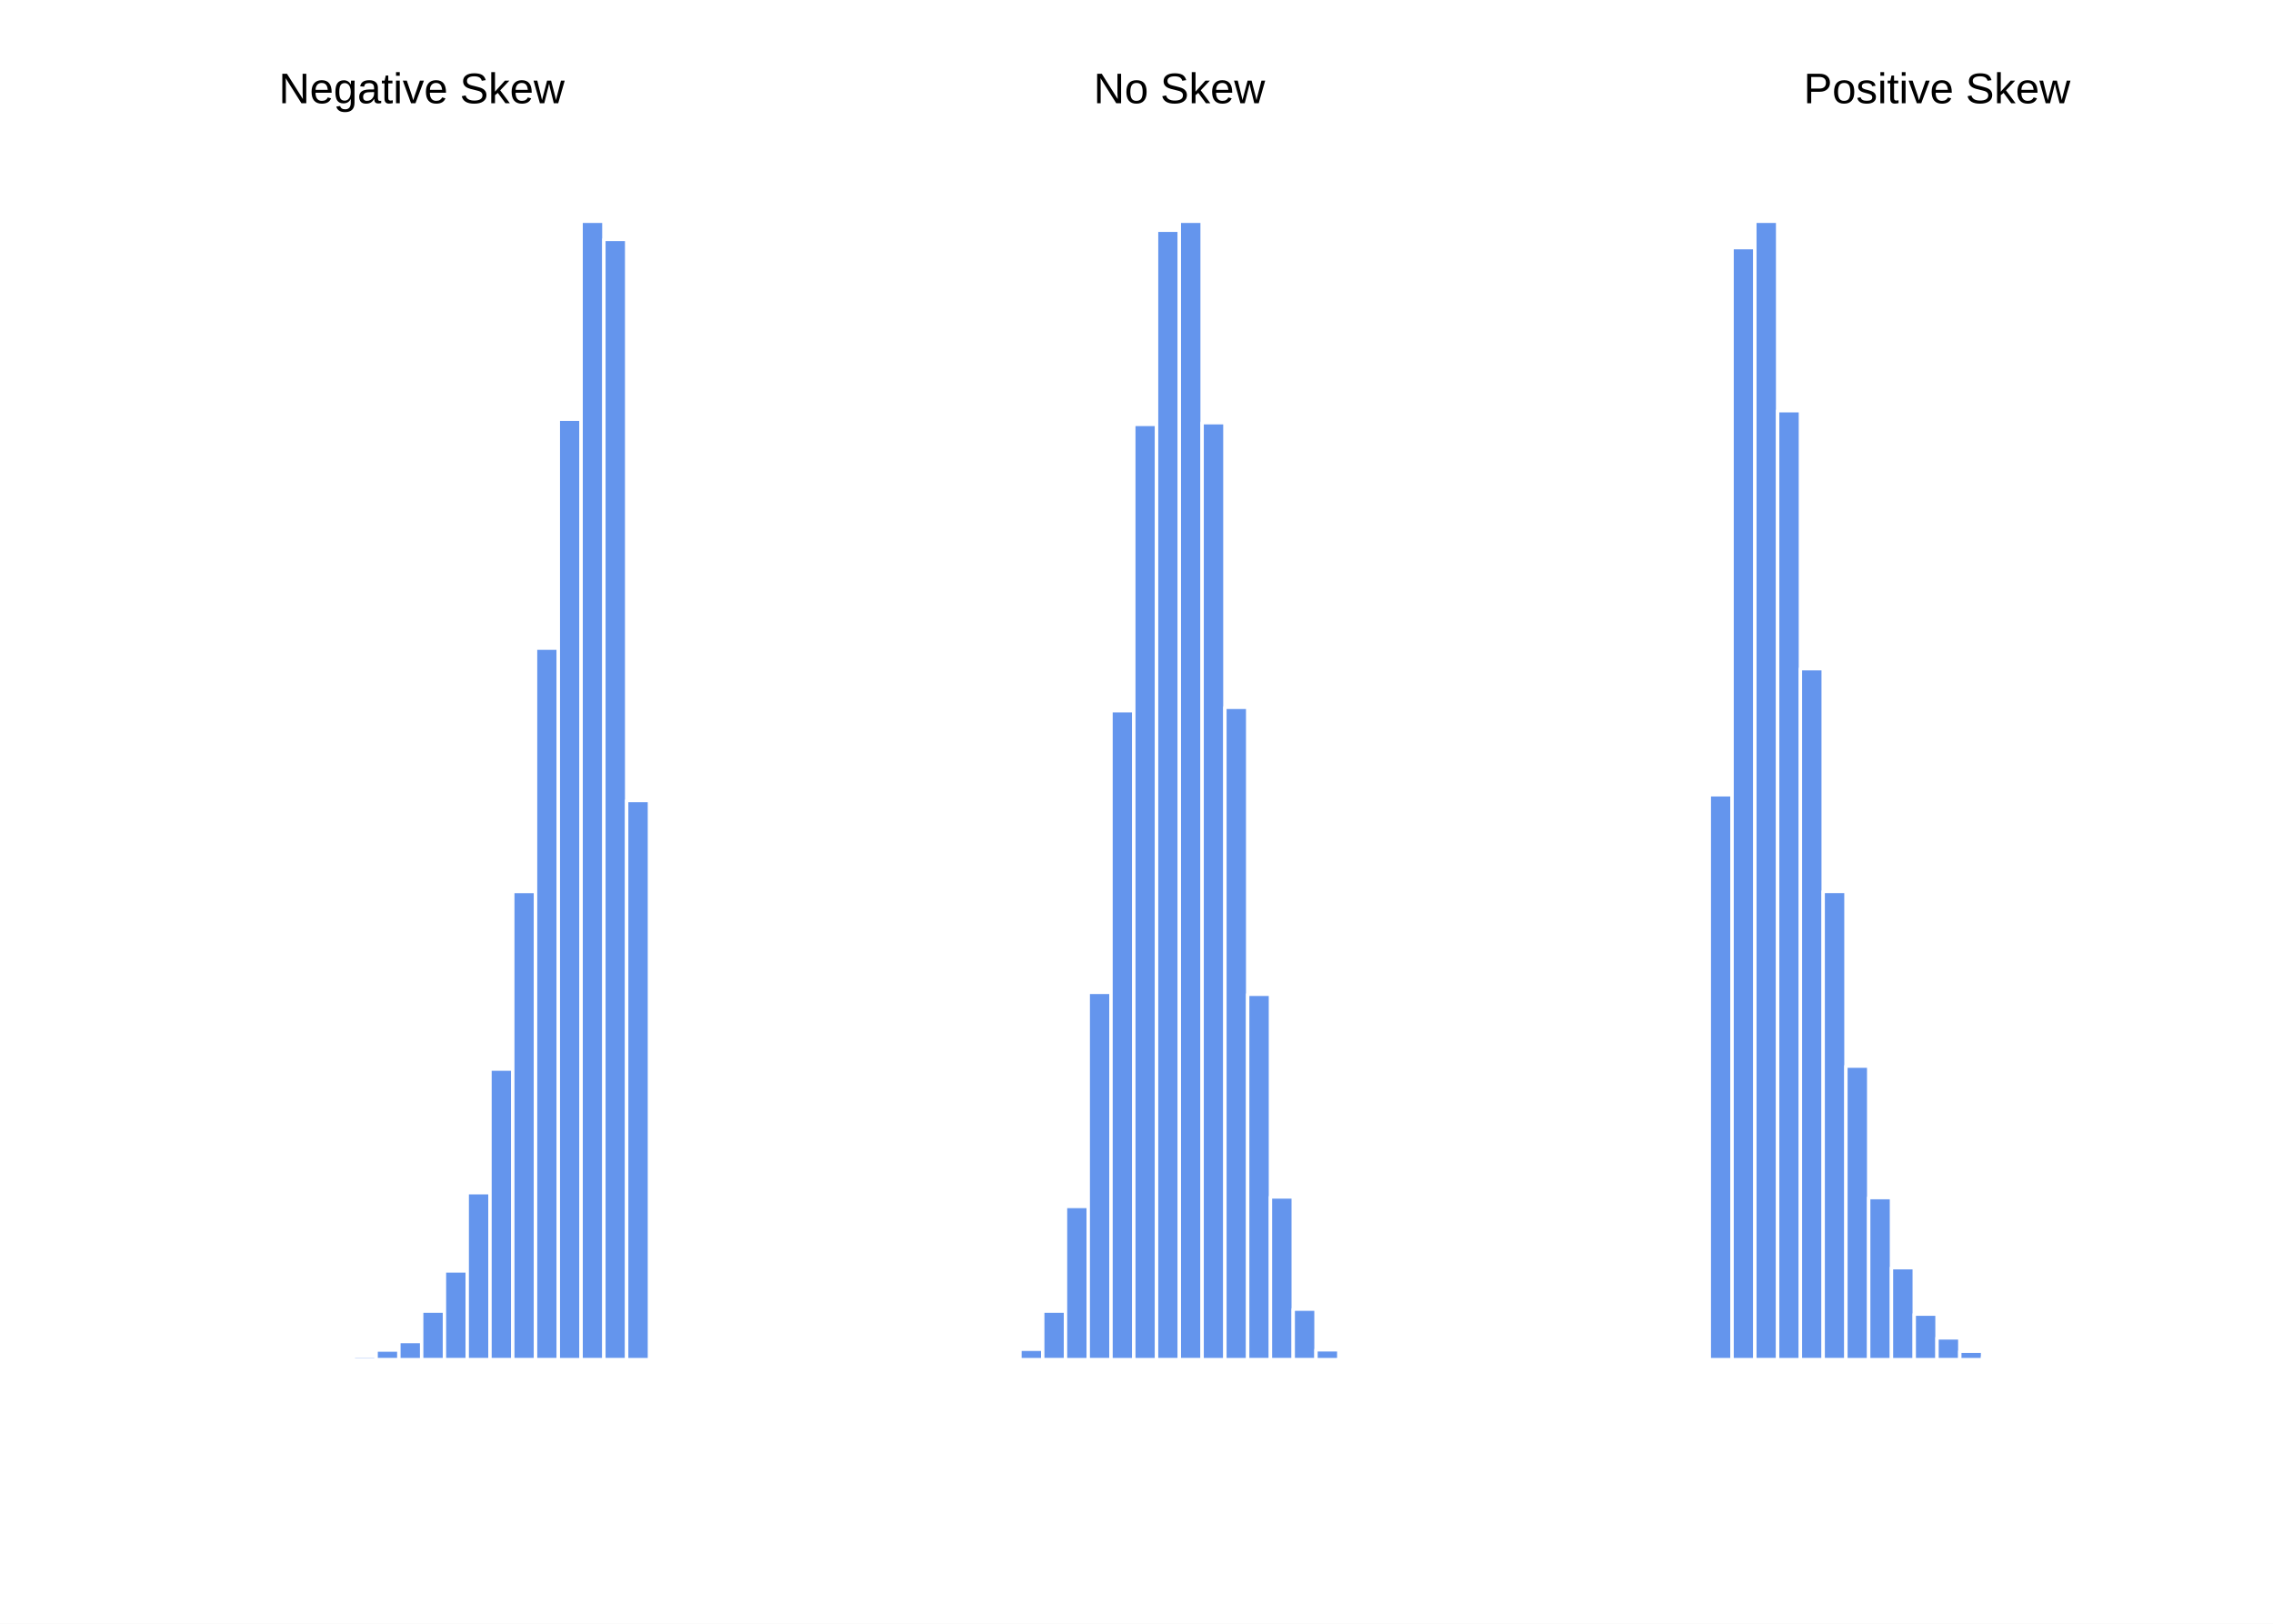
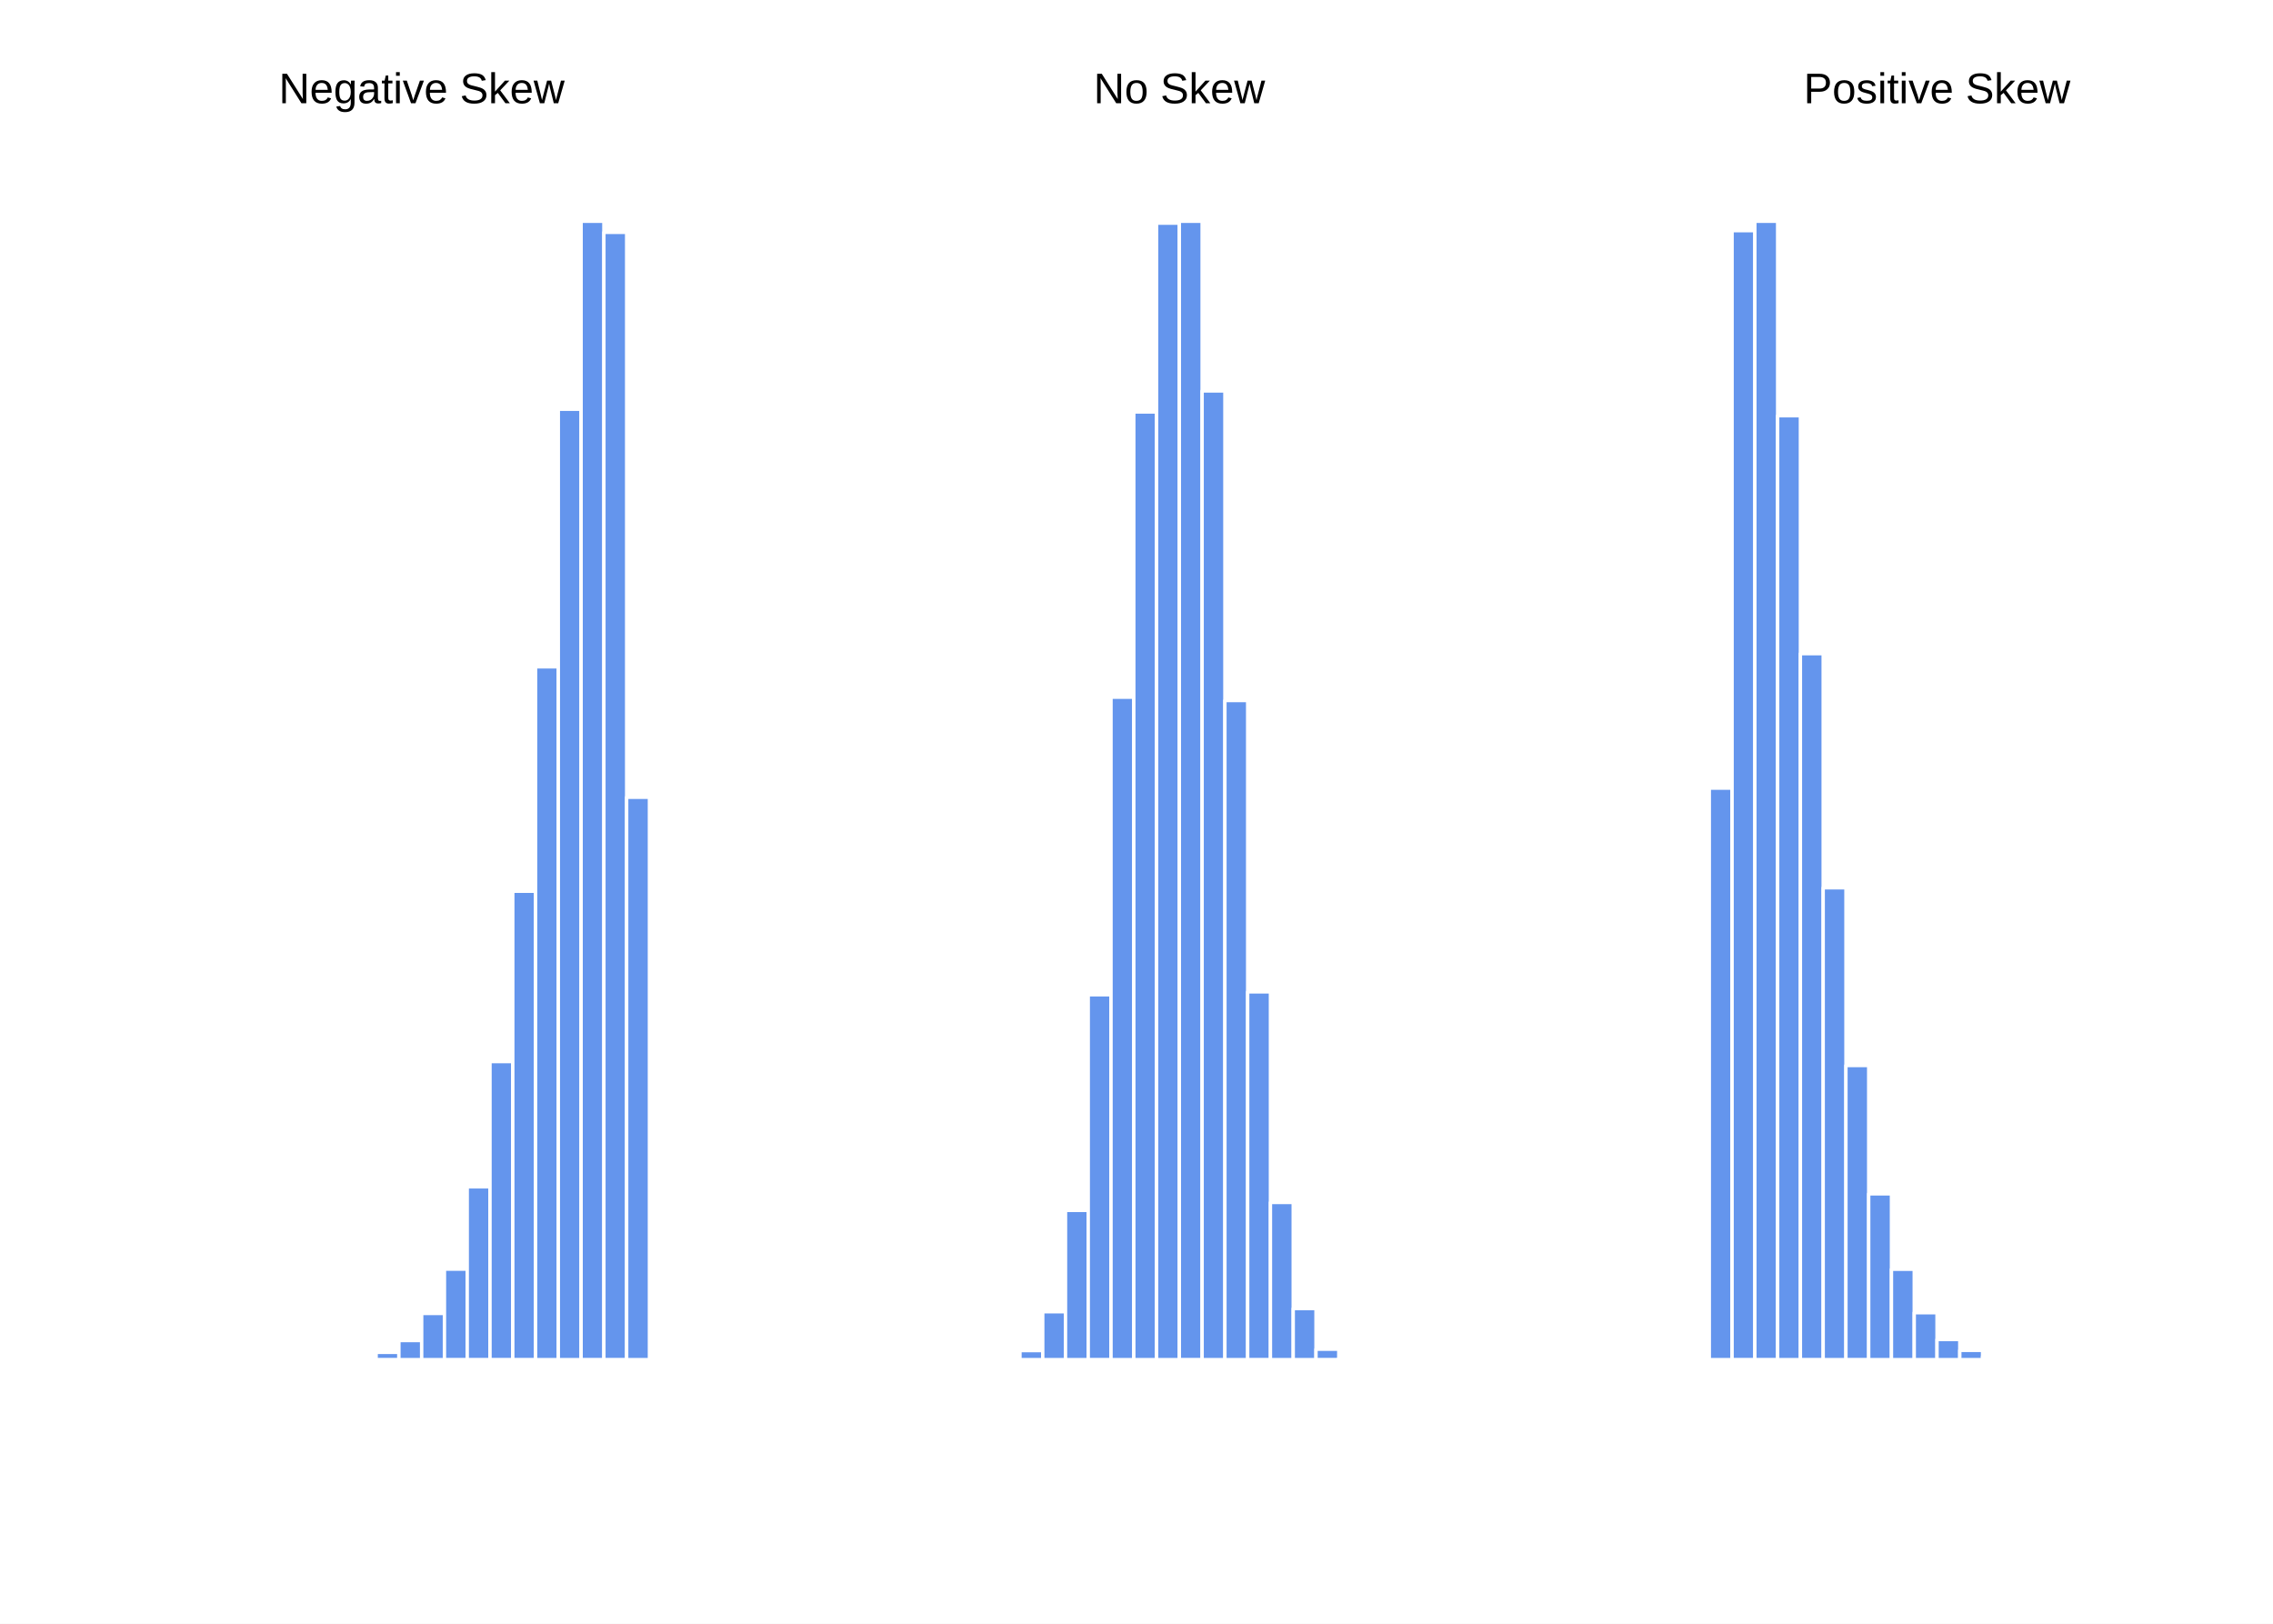
<svg xmlns="http://www.w3.org/2000/svg" class="svglite" width="504.00pt" height="360.00pt" viewBox="0 0 504.00 360.00">
  <defs>
    <style type="text/css">
    .svglite line, .svglite polyline, .svglite polygon, .svglite path, .svglite rect, .svglite circle {
      fill: none;
      stroke: #000000;
      stroke-linecap: round;
      stroke-linejoin: round;
      stroke-miterlimit: 10.00;
    }
    .svglite text {
      white-space: pre;
    }
  </style>
  </defs>
  <rect width="100%" height="100%" style="stroke: none; fill: #FFFFFF;" />
  <defs>
    <clipPath id="cpMC4wMHw1MDQuMDB8MC4wMHwzNjAuMDA=">
      <rect x="0.00" y="0.00" width="504.00" height="360.00" />
    </clipPath>
  </defs>
  <g clip-path="url(#cpMC4wMHw1MDQuMDB8MC4wMHwzNjAuMDA=)">
</g>
  <defs>
    <clipPath id="cpMzguOTd8MTQ4LjA0fDM4Ljk3fDMxMS41Mw==">
      <rect x="38.97" y="38.97" width="109.08" height="272.56" />
    </clipPath>
  </defs>
  <g clip-path="url(#cpMzguOTd8MTQ4LjA0fDM4Ljk3fDMxMS41Mw==)">
</g>
  <defs>
    <clipPath id="cpMC4wMHwxNjguMDB8MC4wMHwzNjAuMDA=">
      <rect x="0.00" y="0.00" width="168.00" height="360.00" />
    </clipPath>
  </defs>
  <g clip-path="url(#cpMC4wMHwxNjguMDB8MC4wMHwzNjAuMDA=)">
    <text x="93.50" y="22.89" text-anchor="middle" style="font-size: 9.50px; font-family: &quot;Arial&quot;;" textLength="63.38px" lengthAdjust="spacingAndGlyphs">Negative Skew</text>
  </g>
  <g clip-path="url(#cpMzguOTd8MTQ4LjA0fDM4Ljk3fDMxMS41Mw==)">
    <rect x="43.01" y="301.43" width="5.05" height="0.00" style="stroke-width: 0.75; stroke: #FFFFFF; fill: #6495ED;" />
    <rect x="48.06" y="301.43" width="5.05" height="0.00" style="stroke-width: 0.75; stroke: #FFFFFF; fill: #6495ED;" />
    <rect x="53.11" y="301.43" width="5.05" height="0.00" style="stroke-width: 0.75; stroke: #FFFFFF; fill: #6495ED;" />
    <rect x="58.16" y="301.43" width="5.05" height="0.00" style="stroke-width: 0.75; stroke: #FFFFFF; fill: #6495ED;" />
-     <rect x="63.21" y="301.42" width="5.05" height="0.012" style="stroke-width: 0.75; stroke: #FFFFFF; fill: #6495ED;" />
-     <rect x="68.26" y="301.36" width="5.05" height="0.074" style="stroke-width: 0.75; stroke: #FFFFFF; fill: #6495ED;" />
-     <rect x="73.30" y="301.19" width="5.05" height="0.25" style="stroke-width: 0.75; stroke: #FFFFFF; fill: #6495ED;" />
-     <rect x="78.35" y="300.63" width="5.05" height="0.80" style="stroke-width: 0.75; stroke: #FFFFFF; fill: #6495ED;" />
-     <rect x="83.40" y="299.32" width="5.05" height="2.11" style="stroke-width: 0.75; stroke: #FFFFFF; fill: #6495ED;" />
-     <rect x="88.45" y="297.44" width="5.05" height="4.00" style="stroke-width: 0.75; stroke: #FFFFFF; fill: #6495ED;" />
-     <rect x="93.50" y="290.70" width="5.05" height="10.73" style="stroke-width: 0.75; stroke: #FFFFFF; fill: #6495ED;" />
-     <rect x="98.55" y="281.78" width="5.05" height="19.65" style="stroke-width: 0.75; stroke: #FFFFFF; fill: #6495ED;" />
-     <rect x="103.60" y="264.43" width="5.05" height="37.00" style="stroke-width: 0.75; stroke: #FFFFFF; fill: #6495ED;" />
-     <rect x="108.65" y="237.03" width="5.05" height="64.40" style="stroke-width: 0.75; stroke: #FFFFFF; fill: #6495ED;" />
-     <rect x="113.70" y="197.65" width="5.05" height="103.78" style="stroke-width: 0.75; stroke: #FFFFFF; fill: #6495ED;" />
-     <rect x="118.75" y="143.70" width="5.05" height="157.73" style="stroke-width: 0.75; stroke: #FFFFFF; fill: #6495ED;" />
-     <rect x="123.80" y="92.95" width="5.05" height="208.49" style="stroke-width: 0.75; stroke: #FFFFFF; fill: #6495ED;" />
+     <rect x="63.21" y="301.43" width="5.05" height="0.00" style="stroke-width: 0.75; stroke: #FFFFFF; fill: #6495ED;" />
+     <rect x="68.26" y="301.41" width="5.05" height="0.025" style="stroke-width: 0.75; stroke: #FFFFFF; fill: #6495ED;" />
+     <rect x="73.30" y="301.25" width="5.05" height="0.19" style="stroke-width: 0.75; stroke: #FFFFFF; fill: #6495ED;" />
+     <rect x="78.35" y="300.85" width="5.05" height="0.58" style="stroke-width: 0.75; stroke: #FFFFFF; fill: #6495ED;" />
+     <rect x="83.40" y="299.84" width="5.05" height="1.59" style="stroke-width: 0.75; stroke: #FFFFFF; fill: #6495ED;" />
+     <rect x="88.45" y="297.21" width="5.05" height="4.23" style="stroke-width: 0.75; stroke: #FFFFFF; fill: #6495ED;" />
+     <rect x="93.50" y="291.20" width="5.05" height="10.24" style="stroke-width: 0.75; stroke: #FFFFFF; fill: #6495ED;" />
+     <rect x="98.55" y="281.38" width="5.05" height="20.05" style="stroke-width: 0.75; stroke: #FFFFFF; fill: #6495ED;" />
+     <rect x="103.60" y="263.13" width="5.05" height="38.30" style="stroke-width: 0.75; stroke: #FFFFFF; fill: #6495ED;" />
+     <rect x="108.65" y="235.36" width="5.05" height="66.07" style="stroke-width: 0.75; stroke: #FFFFFF; fill: #6495ED;" />
+     <rect x="113.70" y="197.59" width="5.05" height="103.84" style="stroke-width: 0.75; stroke: #FFFFFF; fill: #6495ED;" />
+     <rect x="118.75" y="147.84" width="5.05" height="153.60" style="stroke-width: 0.75; stroke: #FFFFFF; fill: #6495ED;" />
+     <rect x="123.80" y="90.73" width="5.05" height="210.71" style="stroke-width: 0.75; stroke: #FFFFFF; fill: #6495ED;" />
    <rect x="128.85" y="49.06" width="5.05" height="252.37" style="stroke-width: 0.75; stroke: #FFFFFF; fill: #6495ED;" />
-     <rect x="133.90" y="53.07" width="5.05" height="248.36" style="stroke-width: 0.75; stroke: #FFFFFF; fill: #6495ED;" />
-     <rect x="138.95" y="177.47" width="5.05" height="123.97" style="stroke-width: 0.75; stroke: #FFFFFF; fill: #6495ED;" />
+     <rect x="133.90" y="51.52" width="5.05" height="249.91" style="stroke-width: 0.75; stroke: #FFFFFF; fill: #6495ED;" />
+     <rect x="138.95" y="176.76" width="5.05" height="124.68" style="stroke-width: 0.75; stroke: #FFFFFF; fill: #6495ED;" />
  </g>
  <defs>
    <clipPath id="cpMjA2Ljk3fDMxNi4wNHwzOC45N3wzMTEuNTM=">
      <rect x="206.97" y="38.97" width="109.08" height="272.56" />
    </clipPath>
  </defs>
  <g clip-path="url(#cpMjA2Ljk3fDMxNi4wNHwzOC45N3wzMTEuNTM=)">
</g>
  <defs>
    <clipPath id="cpMTY4LjAwfDMzNi4wMHwwLjAwfDM2MC4wMA==">
      <rect x="168.00" y="0.00" width="168.00" height="360.00" />
    </clipPath>
  </defs>
  <g clip-path="url(#cpMTY4LjAwfDMzNi4wMHwwLjAwfDM2MC4wMA==)">
    <text x="261.50" y="22.89" text-anchor="middle" style="font-size: 9.50px; font-family: &quot;Arial&quot;;" textLength="38.02px" lengthAdjust="spacingAndGlyphs">No Skew</text>
  </g>
  <g clip-path="url(#cpMjA2Ljk3fDMxNi4wNHwzOC45N3wzMTEuNTM=)">
    <rect x="211.01" y="301.43" width="5.05" height="0.00" style="stroke-width: 0.75; stroke: #FFFFFF; fill: #6495ED;" />
    <rect x="216.06" y="301.43" width="5.05" height="0.00" style="stroke-width: 0.75; stroke: #FFFFFF; fill: #6495ED;" />
-     <rect x="221.11" y="301.24" width="5.05" height="0.19" style="stroke-width: 0.75; stroke: #FFFFFF; fill: #6495ED;" />
-     <rect x="226.16" y="299.15" width="5.05" height="2.29" style="stroke-width: 0.75; stroke: #FFFFFF; fill: #6495ED;" />
-     <rect x="231.21" y="290.69" width="5.05" height="10.74" style="stroke-width: 0.75; stroke: #FFFFFF; fill: #6495ED;" />
-     <rect x="236.26" y="267.48" width="5.05" height="33.96" style="stroke-width: 0.75; stroke: #FFFFFF; fill: #6495ED;" />
-     <rect x="241.30" y="220.01" width="5.05" height="81.42" style="stroke-width: 0.75; stroke: #FFFFFF; fill: #6495ED;" />
-     <rect x="246.35" y="157.57" width="5.05" height="143.87" style="stroke-width: 0.75; stroke: #FFFFFF; fill: #6495ED;" />
-     <rect x="251.40" y="94.10" width="5.05" height="207.34" style="stroke-width: 0.75; stroke: #FFFFFF; fill: #6495ED;" />
-     <rect x="256.45" y="51.05" width="5.05" height="250.38" style="stroke-width: 0.75; stroke: #FFFFFF; fill: #6495ED;" />
+     <rect x="221.11" y="301.20" width="5.05" height="0.24" style="stroke-width: 0.75; stroke: #FFFFFF; fill: #6495ED;" />
+     <rect x="226.16" y="299.44" width="5.05" height="2.00" style="stroke-width: 0.75; stroke: #FFFFFF; fill: #6495ED;" />
+     <rect x="231.21" y="290.83" width="5.05" height="10.61" style="stroke-width: 0.75; stroke: #FFFFFF; fill: #6495ED;" />
+     <rect x="236.26" y="268.36" width="5.05" height="33.08" style="stroke-width: 0.75; stroke: #FFFFFF; fill: #6495ED;" />
+     <rect x="241.30" y="220.55" width="5.05" height="80.88" style="stroke-width: 0.75; stroke: #FFFFFF; fill: #6495ED;" />
+     <rect x="246.35" y="154.58" width="5.05" height="146.86" style="stroke-width: 0.75; stroke: #FFFFFF; fill: #6495ED;" />
+     <rect x="251.40" y="91.34" width="5.05" height="210.10" style="stroke-width: 0.75; stroke: #FFFFFF; fill: #6495ED;" />
+     <rect x="256.45" y="49.48" width="5.05" height="251.96" style="stroke-width: 0.75; stroke: #FFFFFF; fill: #6495ED;" />
    <rect x="261.50" y="49.06" width="5.05" height="252.37" style="stroke-width: 0.75; stroke: #FFFFFF; fill: #6495ED;" />
-     <rect x="266.55" y="93.72" width="5.05" height="207.72" style="stroke-width: 0.75; stroke: #FFFFFF; fill: #6495ED;" />
-     <rect x="271.60" y="156.82" width="5.05" height="144.62" style="stroke-width: 0.75; stroke: #FFFFFF; fill: #6495ED;" />
-     <rect x="276.65" y="220.45" width="5.05" height="80.98" style="stroke-width: 0.75; stroke: #FFFFFF; fill: #6495ED;" />
-     <rect x="281.70" y="265.38" width="5.05" height="36.05" style="stroke-width: 0.75; stroke: #FFFFFF; fill: #6495ED;" />
-     <rect x="286.75" y="290.25" width="5.05" height="11.18" style="stroke-width: 0.75; stroke: #FFFFFF; fill: #6495ED;" />
-     <rect x="291.80" y="299.27" width="5.05" height="2.17" style="stroke-width: 0.75; stroke: #FFFFFF; fill: #6495ED;" />
-     <rect x="296.85" y="301.23" width="5.05" height="0.21" style="stroke-width: 0.75; stroke: #FFFFFF; fill: #6495ED;" />
+     <rect x="266.55" y="86.68" width="5.05" height="214.76" style="stroke-width: 0.75; stroke: #FFFFFF; fill: #6495ED;" />
+     <rect x="271.60" y="155.32" width="5.05" height="146.12" style="stroke-width: 0.75; stroke: #FFFFFF; fill: #6495ED;" />
+     <rect x="276.65" y="219.91" width="5.05" height="81.52" style="stroke-width: 0.75; stroke: #FFFFFF; fill: #6495ED;" />
+     <rect x="281.70" y="266.60" width="5.05" height="34.84" style="stroke-width: 0.75; stroke: #FFFFFF; fill: #6495ED;" />
+     <rect x="286.75" y="290.12" width="5.05" height="11.32" style="stroke-width: 0.75; stroke: #FFFFFF; fill: #6495ED;" />
+     <rect x="291.80" y="299.14" width="5.05" height="2.29" style="stroke-width: 0.75; stroke: #FFFFFF; fill: #6495ED;" />
+     <rect x="296.85" y="301.14" width="5.05" height="0.30" style="stroke-width: 0.75; stroke: #FFFFFF; fill: #6495ED;" />
    <rect x="301.90" y="301.42" width="5.05" height="0.015" style="stroke-width: 0.75; stroke: #FFFFFF; fill: #6495ED;" />
    <rect x="306.95" y="301.43" width="5.05" height="0.00" style="stroke-width: 0.75; stroke: #FFFFFF; fill: #6495ED;" />
  </g>
  <defs>
    <clipPath id="cpMzc0Ljk3fDQ4NC4wNHwzOC45N3wzMTEuNTM=">
      <rect x="374.97" y="38.97" width="109.08" height="272.56" />
    </clipPath>
  </defs>
  <g clip-path="url(#cpMzc0Ljk3fDQ4NC4wNHwzOC45N3wzMTEuNTM=)">
</g>
  <defs>
    <clipPath id="cpMzM2LjAwfDUwNC4wMHwwLjAwfDM2MC4wMA==">
      <rect x="336.00" y="0.00" width="168.00" height="360.00" />
    </clipPath>
  </defs>
  <g clip-path="url(#cpMzM2LjAwfDUwNC4wMHwwLjAwfDM2MC4wMA==)">
    <text x="429.50" y="22.89" text-anchor="middle" style="font-size: 9.50px; font-family: &quot;Arial&quot;;" textLength="59.15px" lengthAdjust="spacingAndGlyphs">Positive Skew</text>
  </g>
  <g clip-path="url(#cpMzc0Ljk3fDQ4NC4wNHwzOC45N3wzMTEuNTM=)">
-     <rect x="379.01" y="176.21" width="5.05" height="125.23" style="stroke-width: 0.75; stroke: #FFFFFF; fill: #6495ED;" />
-     <rect x="384.06" y="54.91" width="5.05" height="246.53" style="stroke-width: 0.75; stroke: #FFFFFF; fill: #6495ED;" />
+     <rect x="379.01" y="174.73" width="5.05" height="126.71" style="stroke-width: 0.75; stroke: #FFFFFF; fill: #6495ED;" />
+     <rect x="384.06" y="51.14" width="5.05" height="250.29" style="stroke-width: 0.75; stroke: #FFFFFF; fill: #6495ED;" />
    <rect x="389.11" y="49.06" width="5.05" height="252.37" style="stroke-width: 0.75; stroke: #FFFFFF; fill: #6495ED;" />
-     <rect x="394.16" y="91.06" width="5.05" height="210.38" style="stroke-width: 0.75; stroke: #FFFFFF; fill: #6495ED;" />
-     <rect x="399.21" y="148.26" width="5.05" height="153.17" style="stroke-width: 0.75; stroke: #FFFFFF; fill: #6495ED;" />
-     <rect x="404.26" y="197.64" width="5.05" height="103.79" style="stroke-width: 0.75; stroke: #FFFFFF; fill: #6495ED;" />
-     <rect x="409.30" y="236.37" width="5.05" height="65.07" style="stroke-width: 0.75; stroke: #FFFFFF; fill: #6495ED;" />
-     <rect x="414.35" y="265.52" width="5.05" height="35.92" style="stroke-width: 0.75; stroke: #FFFFFF; fill: #6495ED;" />
-     <rect x="419.40" y="281.06" width="5.05" height="20.38" style="stroke-width: 0.75; stroke: #FFFFFF; fill: #6495ED;" />
-     <rect x="424.45" y="291.36" width="5.05" height="10.08" style="stroke-width: 0.75; stroke: #FFFFFF; fill: #6495ED;" />
-     <rect x="429.50" y="296.62" width="5.05" height="4.81" style="stroke-width: 0.75; stroke: #FFFFFF; fill: #6495ED;" />
-     <rect x="434.55" y="299.59" width="5.05" height="1.85" style="stroke-width: 0.75; stroke: #FFFFFF; fill: #6495ED;" />
-     <rect x="439.60" y="300.83" width="5.05" height="0.60" style="stroke-width: 0.75; stroke: #FFFFFF; fill: #6495ED;" />
-     <rect x="444.65" y="301.20" width="5.05" height="0.23" style="stroke-width: 0.75; stroke: #FFFFFF; fill: #6495ED;" />
-     <rect x="449.70" y="301.36" width="5.05" height="0.074" style="stroke-width: 0.75; stroke: #FFFFFF; fill: #6495ED;" />
-     <rect x="454.75" y="301.42" width="5.05" height="0.012" style="stroke-width: 0.75; stroke: #FFFFFF; fill: #6495ED;" />
+     <rect x="394.16" y="92.17" width="5.05" height="209.27" style="stroke-width: 0.75; stroke: #FFFFFF; fill: #6495ED;" />
+     <rect x="399.21" y="144.93" width="5.05" height="156.50" style="stroke-width: 0.75; stroke: #FFFFFF; fill: #6495ED;" />
+     <rect x="404.26" y="196.83" width="5.05" height="104.61" style="stroke-width: 0.75; stroke: #FFFFFF; fill: #6495ED;" />
+     <rect x="409.30" y="236.24" width="5.05" height="65.19" style="stroke-width: 0.75; stroke: #FFFFFF; fill: #6495ED;" />
+     <rect x="414.35" y="264.69" width="5.05" height="36.75" style="stroke-width: 0.75; stroke: #FFFFFF; fill: #6495ED;" />
+     <rect x="419.40" y="281.41" width="5.05" height="20.03" style="stroke-width: 0.75; stroke: #FFFFFF; fill: #6495ED;" />
+     <rect x="424.45" y="291.04" width="5.05" height="10.40" style="stroke-width: 0.75; stroke: #FFFFFF; fill: #6495ED;" />
+     <rect x="429.50" y="296.99" width="5.05" height="4.45" style="stroke-width: 0.75; stroke: #FFFFFF; fill: #6495ED;" />
+     <rect x="434.55" y="299.39" width="5.05" height="2.05" style="stroke-width: 0.75; stroke: #FFFFFF; fill: #6495ED;" />
+     <rect x="439.60" y="300.75" width="5.05" height="0.68" style="stroke-width: 0.75; stroke: #FFFFFF; fill: #6495ED;" />
+     <rect x="444.65" y="301.32" width="5.05" height="0.11" style="stroke-width: 0.75; stroke: #FFFFFF; fill: #6495ED;" />
+     <rect x="449.70" y="301.41" width="5.05" height="0.025" style="stroke-width: 0.75; stroke: #FFFFFF; fill: #6495ED;" />
+     <rect x="454.75" y="301.43" width="5.05" height="0.00" style="stroke-width: 0.75; stroke: #FFFFFF; fill: #6495ED;" />
    <rect x="459.80" y="301.43" width="5.05" height="0.00" style="stroke-width: 0.75; stroke: #FFFFFF; fill: #6495ED;" />
    <rect x="464.85" y="301.43" width="5.05" height="0.00" style="stroke-width: 0.75; stroke: #FFFFFF; fill: #6495ED;" />
    <rect x="469.90" y="301.43" width="5.05" height="0.00" style="stroke-width: 0.75; stroke: #FFFFFF; fill: #6495ED;" />
    <rect x="474.95" y="301.43" width="5.05" height="0.00" style="stroke-width: 0.75; stroke: #FFFFFF; fill: #6495ED;" />
  </g>
</svg>
